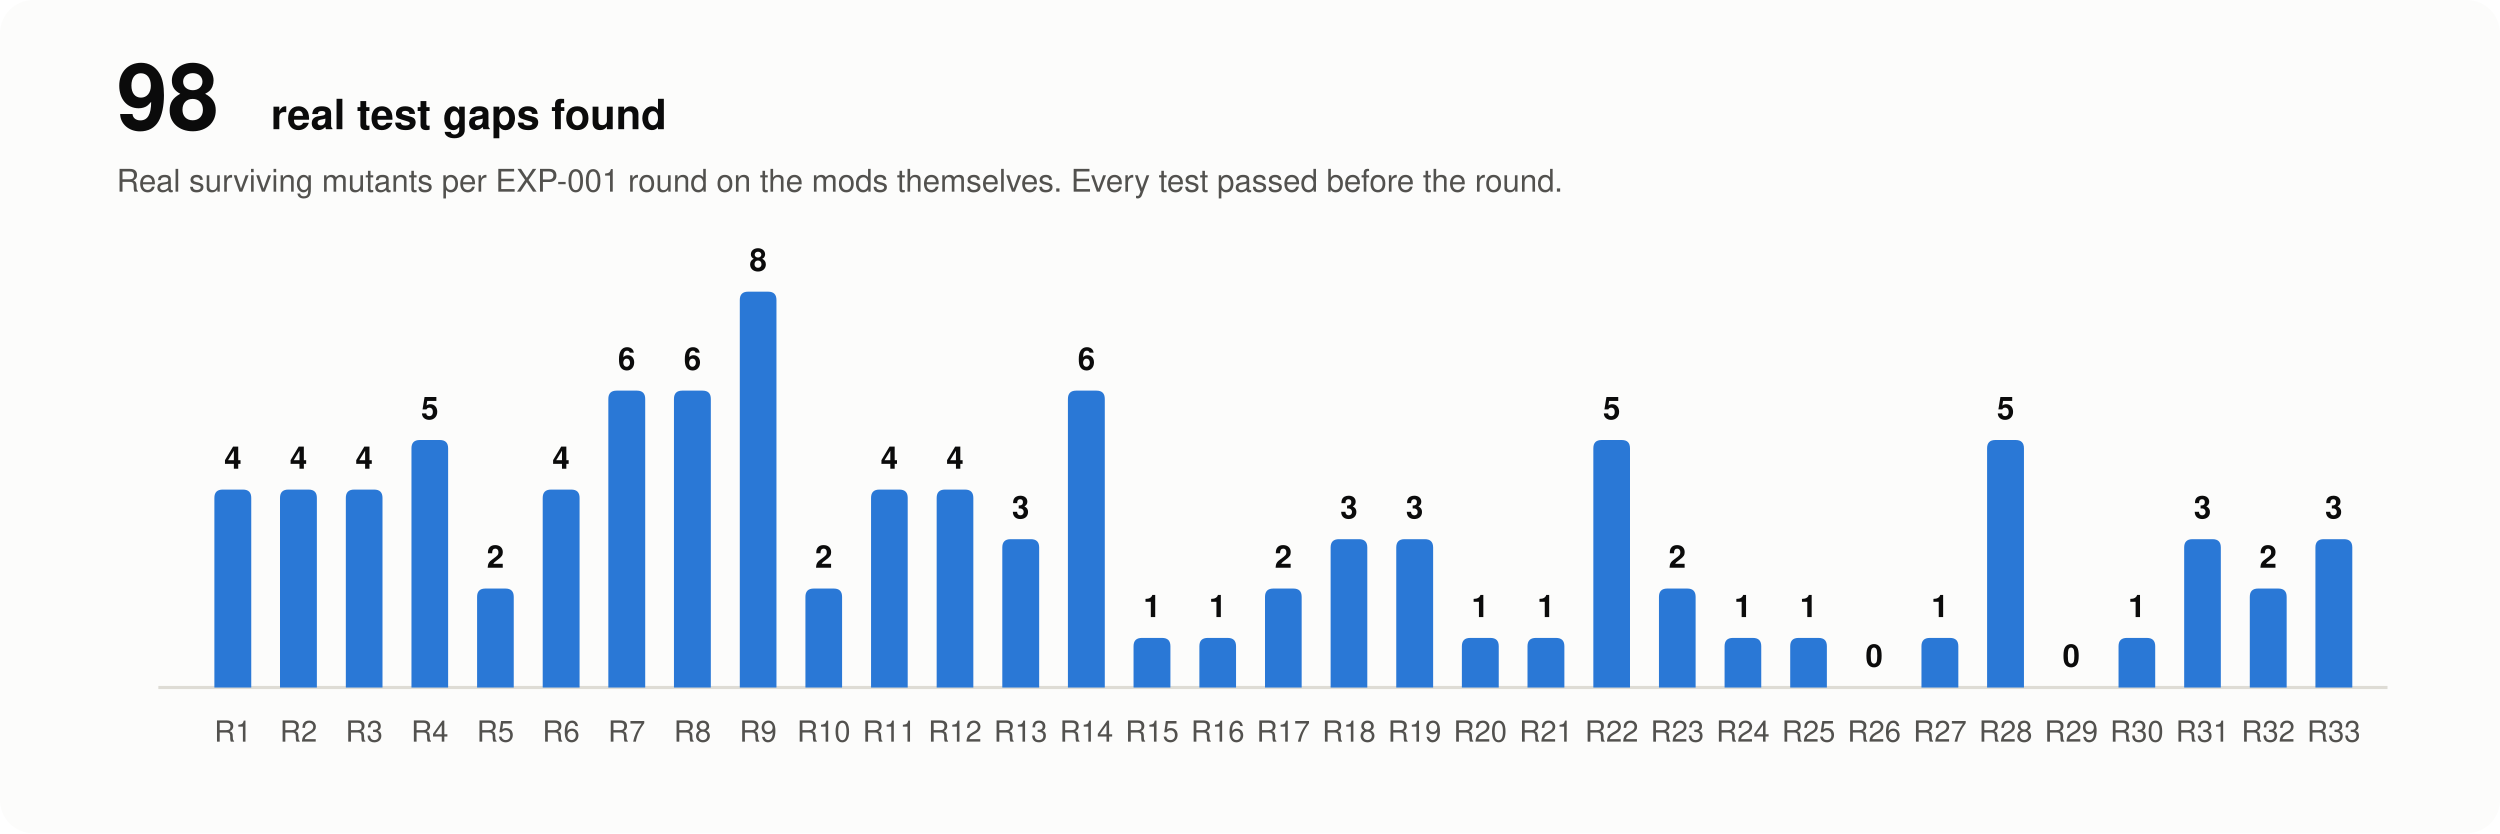
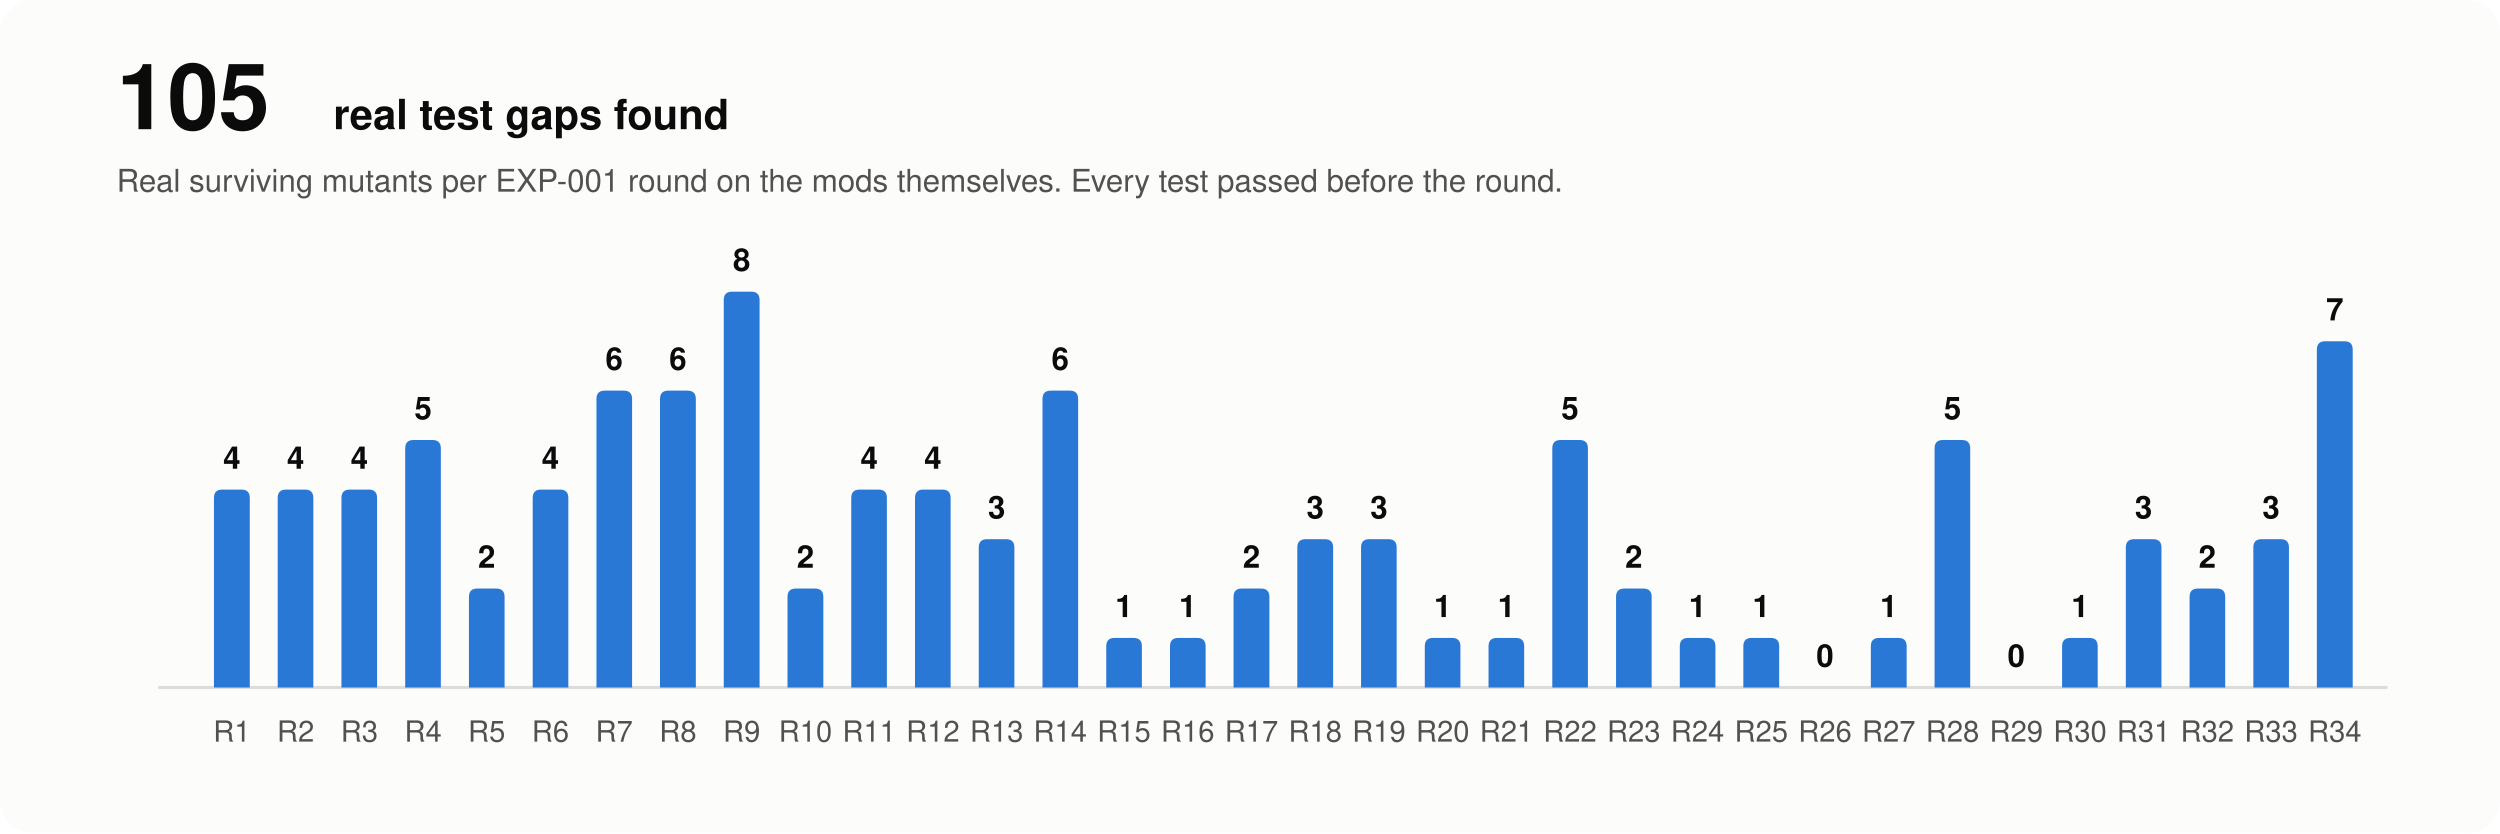
- <svg xmlns="http://www.w3.org/2000/svg" viewBox="0 0 1200 400" width="1200" height="400" role="img" aria-label="98 real test gaps found in 33 rounds" font-family="ui-sans-serif, -apple-system, 'Segoe UI', Helvetica, Arial, sans-serif">
+ <svg xmlns="http://www.w3.org/2000/svg" viewBox="0 0 1200 400" width="1200" height="400" role="img" aria-label="105 real test gaps found in 34 rounds" font-family="ui-sans-serif, -apple-system, 'Segoe UI', Helvetica, Arial, sans-serif">
  <style>
  .sup { fill: #fcfcfb; } .sup2 { fill: #f3f2ef; } .borda { stroke: #dedcd5; }
  .t1 { fill: #0b0b0b; } .t2 { fill: #52514e; } .t3 { fill: #8a887f; }
  .ac { fill: #2a78d6; } .acs { stroke: #2a78d6; } .acf { fill: #e8f1fb; }
  .ok { fill: #0f7a3d; } .okf { fill: #e3f3e8; }
  @media (prefers-color-scheme: dark) {
    .sup { fill: #1a1a19; } .sup2 { fill: #232322; } .borda { stroke: #3a3936; }
    .t1 { fill: #f0efec; } .t2 { fill: #c3c2b7; } .t3 { fill: #8f8d84; }
    .ac { fill: #3987e5; } .acs { stroke: #3987e5; } .acf { fill: #1d2c40; }
    .ok { fill: #4cc27a; } .okf { fill: #16301f; }
  }
  @media (prefers-reduced-motion: reduce) { * { animation: none !important; } }

  .barra { transform-box: fill-box; transform-origin: bottom; animation: cresce 1.1s cubic-bezier(.2,.8,.2,1); }
  @keyframes cresce { from { transform: scaleY(0); } to { transform: scaleY(1); } }
</style>
  <rect width="1200" height="400" rx="16" class="sup" />
-   <text x="56" y="62" font-size="44" font-weight="800" class="t1">98</text>
-   <text x="130" y="62" font-size="20" font-weight="700" class="t1">real test gaps found</text>
+   <text x="56" y="62" font-size="44" font-weight="800" class="t1">105</text>
+   <text x="160" y="62" font-size="20" font-weight="700" class="t1">real test gaps found</text>
  <text x="56" y="92" font-size="15" class="t2">Real surviving mutants per EXP-001 round on the mods themselves. Every test passed before the round.</text>
  <line x1="76" y1="330" x2="1146" y2="330" class="borda" stroke-width="1.5" />
  <g class="barra">
-     <path d="M102.9,330 L102.9,239.0 Q102.9,235.0 106.9,235.0 L116.6,235.0 Q120.6,235.0 120.6,239.0 L120.6,330 Z" class="ac" />
+     <path d="M102.7,330 L102.7,239.0 Q102.7,235.0 106.7,235.0 L115.9,235.0 Q119.9,235.0 119.9,239.0 L119.9,330 Z" class="ac" />
  </g>
-   <text x="111.8" y="225.0" font-size="15" font-weight="700" class="t1" text-anchor="middle">4</text>
-   <text x="111.8" y="356" font-size="14" class="t2" text-anchor="middle">R1</text>
+   <text x="111.3" y="225.0" font-size="15" font-weight="700" class="t1" text-anchor="middle">4</text>
+   <text x="111.3" y="356" font-size="14" class="t2" text-anchor="middle">R1</text>
  <g class="barra">
-     <path d="M134.4,330 L134.4,239.0 Q134.4,235.0 138.4,235.0 L148.1,235.0 Q152.1,235.0 152.1,239.0 L152.1,330 Z" class="ac" />
+     <path d="M133.3,330 L133.3,239.0 Q133.3,235.0 137.3,235.0 L146.4,235.0 Q150.4,235.0 150.4,239.0 L150.4,330 Z" class="ac" />
  </g>
-   <text x="143.3" y="225.0" font-size="15" font-weight="700" class="t1" text-anchor="middle">4</text>
-   <text x="143.3" y="356" font-size="14" class="t2" text-anchor="middle">R2</text>
+   <text x="141.9" y="225.0" font-size="15" font-weight="700" class="t1" text-anchor="middle">4</text>
+   <text x="141.9" y="356" font-size="14" class="t2" text-anchor="middle">R2</text>
  <g class="barra">
-     <path d="M166.0,330 L166.0,239.0 Q166.0,235.0 170.0,235.0 L179.6,235.0 Q183.6,235.0 183.6,239.0 L183.6,330 Z" class="ac" />
+     <path d="M163.9,330 L163.9,239.0 Q163.9,235.0 167.9,235.0 L177.0,235.0 Q181.0,235.0 181.0,239.0 L181.0,330 Z" class="ac" />
  </g>
-   <text x="174.8" y="225.0" font-size="15" font-weight="700" class="t1" text-anchor="middle">4</text>
-   <text x="174.8" y="356" font-size="14" class="t2" text-anchor="middle">R3</text>
+   <text x="172.5" y="225.0" font-size="15" font-weight="700" class="t1" text-anchor="middle">4</text>
+   <text x="172.5" y="356" font-size="14" class="t2" text-anchor="middle">R3</text>
  <g class="barra">
-     <path d="M197.5,330 L197.5,215.2 Q197.5,211.2 201.5,211.2 L211.1,211.2 Q215.1,211.2 215.1,215.2 L215.1,330 Z" class="ac" />
+     <path d="M194.5,330 L194.5,215.2 Q194.5,211.2 198.5,211.2 L207.6,211.2 Q211.6,211.2 211.6,215.2 L211.6,330 Z" class="ac" />
  </g>
-   <text x="206.3" y="201.2" font-size="15" font-weight="700" class="t1" text-anchor="middle">5</text>
-   <text x="206.3" y="356" font-size="14" class="t2" text-anchor="middle">R4</text>
+   <text x="203.1" y="201.2" font-size="15" font-weight="700" class="t1" text-anchor="middle">5</text>
+   <text x="203.1" y="356" font-size="14" class="t2" text-anchor="middle">R4</text>
  <g class="barra">
-     <path d="M229.0,330 L229.0,286.5 Q229.0,282.5 233.0,282.5 L242.6,282.5 Q246.6,282.5 246.6,286.5 L246.6,330 Z" class="ac" />
+     <path d="M225.1,330 L225.1,286.5 Q225.1,282.5 229.1,282.5 L238.2,282.5 Q242.2,282.5 242.2,286.5 L242.2,330 Z" class="ac" />
  </g>
-   <text x="237.8" y="272.5" font-size="15" font-weight="700" class="t1" text-anchor="middle">2</text>
-   <text x="237.8" y="356" font-size="14" class="t2" text-anchor="middle">R5</text>
+   <text x="233.6" y="272.5" font-size="15" font-weight="700" class="t1" text-anchor="middle">2</text>
+   <text x="233.6" y="356" font-size="14" class="t2" text-anchor="middle">R5</text>
  <g class="barra">
-     <path d="M260.5,330 L260.5,239.0 Q260.5,235.0 264.5,235.0 L274.2,235.0 Q278.2,235.0 278.2,239.0 L278.2,330 Z" class="ac" />
+     <path d="M255.7,330 L255.7,239.0 Q255.7,235.0 259.7,235.0 L268.8,235.0 Q272.8,235.0 272.8,239.0 L272.8,330 Z" class="ac" />
  </g>
-   <text x="269.3" y="225.0" font-size="15" font-weight="700" class="t1" text-anchor="middle">4</text>
-   <text x="269.3" y="356" font-size="14" class="t2" text-anchor="middle">R6</text>
+   <text x="264.2" y="225.0" font-size="15" font-weight="700" class="t1" text-anchor="middle">4</text>
+   <text x="264.2" y="356" font-size="14" class="t2" text-anchor="middle">R6</text>
  <g class="barra">
-     <path d="M292.0,330 L292.0,191.5 Q292.0,187.5 296.0,187.5 L305.7,187.5 Q309.7,187.5 309.7,191.5 L309.7,330 Z" class="ac" />
+     <path d="M286.3,330 L286.3,191.5 Q286.3,187.5 290.3,187.5 L299.4,187.5 Q303.4,187.5 303.4,191.5 L303.4,330 Z" class="ac" />
  </g>
-   <text x="300.8" y="177.5" font-size="15" font-weight="700" class="t1" text-anchor="middle">6</text>
-   <text x="300.8" y="356" font-size="14" class="t2" text-anchor="middle">R7</text>
+   <text x="294.8" y="177.5" font-size="15" font-weight="700" class="t1" text-anchor="middle">6</text>
+   <text x="294.8" y="356" font-size="14" class="t2" text-anchor="middle">R7</text>
  <g class="barra">
-     <path d="M323.5,330 L323.5,191.5 Q323.5,187.5 327.5,187.5 L337.2,187.5 Q341.2,187.5 341.2,191.5 L341.2,330 Z" class="ac" />
+     <path d="M316.8,330 L316.8,191.5 Q316.8,187.5 320.8,187.5 L330.0,187.5 Q334.0,187.5 334.0,191.5 L334.0,330 Z" class="ac" />
  </g>
-   <text x="332.4" y="177.5" font-size="15" font-weight="700" class="t1" text-anchor="middle">6</text>
-   <text x="332.4" y="356" font-size="14" class="t2" text-anchor="middle">R8</text>
+   <text x="325.4" y="177.5" font-size="15" font-weight="700" class="t1" text-anchor="middle">6</text>
+   <text x="325.4" y="356" font-size="14" class="t2" text-anchor="middle">R8</text>
  <g class="barra">
-     <path d="M355.1,330 L355.1,144.0 Q355.1,140.0 359.1,140.0 L368.7,140.0 Q372.7,140.0 372.7,144.0 L372.7,330 Z" class="ac" />
+     <path d="M347.4,330 L347.4,144.0 Q347.4,140.0 351.4,140.0 L360.6,140.0 Q364.6,140.0 364.6,144.0 L364.6,330 Z" class="ac" />
  </g>
-   <text x="363.9" y="130.0" font-size="15" font-weight="700" class="t1" text-anchor="middle">8</text>
-   <text x="363.9" y="356" font-size="14" class="t2" text-anchor="middle">R9</text>
+   <text x="356.0" y="130.0" font-size="15" font-weight="700" class="t1" text-anchor="middle">8</text>
+   <text x="356.0" y="356" font-size="14" class="t2" text-anchor="middle">R9</text>
  <g class="barra">
-     <path d="M386.6,330 L386.6,286.5 Q386.6,282.5 390.6,282.5 L400.2,282.5 Q404.2,282.5 404.2,286.5 L404.2,330 Z" class="ac" />
+     <path d="M378.0,330 L378.0,286.5 Q378.0,282.5 382.0,282.5 L391.2,282.5 Q395.2,282.5 395.2,286.5 L395.2,330 Z" class="ac" />
  </g>
-   <text x="395.4" y="272.5" font-size="15" font-weight="700" class="t1" text-anchor="middle">2</text>
-   <text x="395.4" y="356" font-size="14" class="t2" text-anchor="middle">R10</text>
+   <text x="386.6" y="272.5" font-size="15" font-weight="700" class="t1" text-anchor="middle">2</text>
+   <text x="386.6" y="356" font-size="14" class="t2" text-anchor="middle">R10</text>
  <g class="barra">
-     <path d="M418.1,330 L418.1,239.0 Q418.1,235.0 422.1,235.0 L431.7,235.0 Q435.7,235.0 435.7,239.0 L435.7,330 Z" class="ac" />
+     <path d="M408.6,330 L408.6,239.0 Q408.6,235.0 412.6,235.0 L421.7,235.0 Q425.7,235.0 425.7,239.0 L425.7,330 Z" class="ac" />
  </g>
-   <text x="426.9" y="225.0" font-size="15" font-weight="700" class="t1" text-anchor="middle">4</text>
-   <text x="426.9" y="356" font-size="14" class="t2" text-anchor="middle">R11</text>
+   <text x="417.2" y="225.0" font-size="15" font-weight="700" class="t1" text-anchor="middle">4</text>
+   <text x="417.2" y="356" font-size="14" class="t2" text-anchor="middle">R11</text>
  <g class="barra">
-     <path d="M449.6,330 L449.6,239.0 Q449.6,235.0 453.6,235.0 L463.2,235.0 Q467.2,235.0 467.2,239.0 L467.2,330 Z" class="ac" />
+     <path d="M439.2,330 L439.2,239.0 Q439.2,235.0 443.2,235.0 L452.3,235.0 Q456.3,235.0 456.3,239.0 L456.3,330 Z" class="ac" />
  </g>
-   <text x="458.4" y="225.0" font-size="15" font-weight="700" class="t1" text-anchor="middle">4</text>
-   <text x="458.4" y="356" font-size="14" class="t2" text-anchor="middle">R12</text>
+   <text x="447.8" y="225.0" font-size="15" font-weight="700" class="t1" text-anchor="middle">4</text>
+   <text x="447.8" y="356" font-size="14" class="t2" text-anchor="middle">R12</text>
  <g class="barra">
-     <path d="M481.1,330 L481.1,262.8 Q481.1,258.8 485.1,258.8 L494.8,258.8 Q498.8,258.8 498.8,262.8 L498.8,330 Z" class="ac" />
+     <path d="M469.8,330 L469.8,262.8 Q469.8,258.8 473.8,258.8 L482.9,258.8 Q486.9,258.8 486.9,262.8 L486.9,330 Z" class="ac" />
  </g>
-   <text x="489.9" y="248.8" font-size="15" font-weight="700" class="t1" text-anchor="middle">3</text>
-   <text x="489.9" y="356" font-size="14" class="t2" text-anchor="middle">R13</text>
+   <text x="478.4" y="248.8" font-size="15" font-weight="700" class="t1" text-anchor="middle">3</text>
+   <text x="478.4" y="356" font-size="14" class="t2" text-anchor="middle">R13</text>
  <g class="barra">
-     <path d="M512.6,330 L512.6,191.5 Q512.6,187.5 516.6,187.5 L526.3,187.5 Q530.3,187.5 530.3,191.5 L530.3,330 Z" class="ac" />
+     <path d="M500.4,330 L500.4,191.5 Q500.4,187.5 504.4,187.5 L513.5,187.5 Q517.5,187.5 517.5,191.5 L517.5,330 Z" class="ac" />
  </g>
-   <text x="521.5" y="177.5" font-size="15" font-weight="700" class="t1" text-anchor="middle">6</text>
-   <text x="521.5" y="356" font-size="14" class="t2" text-anchor="middle">R14</text>
+   <text x="508.9" y="177.5" font-size="15" font-weight="700" class="t1" text-anchor="middle">6</text>
+   <text x="508.9" y="356" font-size="14" class="t2" text-anchor="middle">R14</text>
  <g class="barra">
-     <path d="M544.1,330 L544.1,310.2 Q544.1,306.2 548.1,306.2 L557.8,306.2 Q561.8,306.2 561.8,310.2 L561.8,330 Z" class="ac" />
+     <path d="M531.0,330 L531.0,310.2 Q531.0,306.2 535.0,306.2 L544.1,306.2 Q548.1,306.2 548.1,310.2 L548.1,330 Z" class="ac" />
  </g>
-   <text x="553.0" y="296.2" font-size="15" font-weight="700" class="t1" text-anchor="middle">1</text>
-   <text x="553.0" y="356" font-size="14" class="t2" text-anchor="middle">R15</text>
+   <text x="539.5" y="296.2" font-size="15" font-weight="700" class="t1" text-anchor="middle">1</text>
+   <text x="539.5" y="356" font-size="14" class="t2" text-anchor="middle">R15</text>
  <g class="barra">
-     <path d="M575.7,330 L575.7,310.2 Q575.7,306.2 579.7,306.2 L589.3,306.2 Q593.3,306.2 593.3,310.2 L593.3,330 Z" class="ac" />
+     <path d="M561.6,330 L561.6,310.2 Q561.6,306.2 565.6,306.2 L574.7,306.2 Q578.7,306.2 578.7,310.2 L578.7,330 Z" class="ac" />
  </g>
-   <text x="584.5" y="296.2" font-size="15" font-weight="700" class="t1" text-anchor="middle">1</text>
-   <text x="584.5" y="356" font-size="14" class="t2" text-anchor="middle">R16</text>
+   <text x="570.1" y="296.2" font-size="15" font-weight="700" class="t1" text-anchor="middle">1</text>
+   <text x="570.1" y="356" font-size="14" class="t2" text-anchor="middle">R16</text>
  <g class="barra">
-     <path d="M607.2,330 L607.2,286.5 Q607.2,282.5 611.2,282.5 L620.8,282.5 Q624.8,282.5 624.8,286.5 L624.8,330 Z" class="ac" />
+     <path d="M592.1,330 L592.1,286.5 Q592.1,282.5 596.1,282.5 L605.3,282.5 Q609.3,282.5 609.3,286.5 L609.3,330 Z" class="ac" />
  </g>
-   <text x="616.0" y="272.5" font-size="15" font-weight="700" class="t1" text-anchor="middle">2</text>
-   <text x="616.0" y="356" font-size="14" class="t2" text-anchor="middle">R17</text>
+   <text x="600.7" y="272.5" font-size="15" font-weight="700" class="t1" text-anchor="middle">2</text>
+   <text x="600.7" y="356" font-size="14" class="t2" text-anchor="middle">R17</text>
  <g class="barra">
-     <path d="M638.7,330 L638.7,262.8 Q638.7,258.8 642.7,258.8 L652.3,258.8 Q656.3,258.8 656.3,262.8 L656.3,330 Z" class="ac" />
+     <path d="M622.7,330 L622.7,262.8 Q622.7,258.8 626.7,258.8 L635.9,258.8 Q639.9,258.8 639.9,262.8 L639.9,330 Z" class="ac" />
  </g>
-   <text x="647.5" y="248.8" font-size="15" font-weight="700" class="t1" text-anchor="middle">3</text>
-   <text x="647.5" y="356" font-size="14" class="t2" text-anchor="middle">R18</text>
+   <text x="631.3" y="248.8" font-size="15" font-weight="700" class="t1" text-anchor="middle">3</text>
+   <text x="631.3" y="356" font-size="14" class="t2" text-anchor="middle">R18</text>
  <g class="barra">
-     <path d="M670.2,330 L670.2,262.8 Q670.2,258.8 674.2,258.8 L683.9,258.8 Q687.9,258.8 687.9,262.8 L687.9,330 Z" class="ac" />
+     <path d="M653.3,330 L653.3,262.8 Q653.3,258.8 657.3,258.8 L666.4,258.8 Q670.4,258.8 670.4,262.8 L670.4,330 Z" class="ac" />
  </g>
-   <text x="679.0" y="248.8" font-size="15" font-weight="700" class="t1" text-anchor="middle">3</text>
-   <text x="679.0" y="356" font-size="14" class="t2" text-anchor="middle">R19</text>
+   <text x="661.9" y="248.8" font-size="15" font-weight="700" class="t1" text-anchor="middle">3</text>
+   <text x="661.9" y="356" font-size="14" class="t2" text-anchor="middle">R19</text>
  <g class="barra">
-     <path d="M701.7,330 L701.7,310.2 Q701.7,306.2 705.7,306.2 L715.4,306.2 Q719.4,306.2 719.4,310.2 L719.4,330 Z" class="ac" />
+     <path d="M683.9,330 L683.9,310.2 Q683.9,306.2 687.9,306.2 L697.0,306.2 Q701.0,306.2 701.0,310.2 L701.0,330 Z" class="ac" />
  </g>
-   <text x="710.5" y="296.2" font-size="15" font-weight="700" class="t1" text-anchor="middle">1</text>
-   <text x="710.5" y="356" font-size="14" class="t2" text-anchor="middle">R20</text>
+   <text x="692.5" y="296.2" font-size="15" font-weight="700" class="t1" text-anchor="middle">1</text>
+   <text x="692.5" y="356" font-size="14" class="t2" text-anchor="middle">R20</text>
  <g class="barra">
-     <path d="M733.2,330 L733.2,310.2 Q733.2,306.2 737.2,306.2 L746.9,306.2 Q750.9,306.2 750.9,310.2 L750.9,330 Z" class="ac" />
+     <path d="M714.5,330 L714.5,310.2 Q714.5,306.2 718.5,306.2 L727.6,306.2 Q731.6,306.2 731.6,310.2 L731.6,330 Z" class="ac" />
  </g>
-   <text x="742.1" y="296.2" font-size="15" font-weight="700" class="t1" text-anchor="middle">1</text>
-   <text x="742.1" y="356" font-size="14" class="t2" text-anchor="middle">R21</text>
+   <text x="723.1" y="296.2" font-size="15" font-weight="700" class="t1" text-anchor="middle">1</text>
+   <text x="723.1" y="356" font-size="14" class="t2" text-anchor="middle">R21</text>
  <g class="barra">
-     <path d="M764.8,330 L764.8,215.2 Q764.8,211.2 768.8,211.2 L778.4,211.2 Q782.4,211.2 782.4,215.2 L782.4,330 Z" class="ac" />
+     <path d="M745.1,330 L745.1,215.2 Q745.1,211.2 749.1,211.2 L758.2,211.2 Q762.2,211.2 762.2,215.2 L762.2,330 Z" class="ac" />
  </g>
-   <text x="773.6" y="201.2" font-size="15" font-weight="700" class="t1" text-anchor="middle">5</text>
-   <text x="773.6" y="356" font-size="14" class="t2" text-anchor="middle">R22</text>
+   <text x="753.6" y="201.2" font-size="15" font-weight="700" class="t1" text-anchor="middle">5</text>
+   <text x="753.6" y="356" font-size="14" class="t2" text-anchor="middle">R22</text>
  <g class="barra">
-     <path d="M796.3,330 L796.3,286.5 Q796.3,282.5 800.3,282.5 L809.9,282.5 Q813.9,282.5 813.9,286.5 L813.9,330 Z" class="ac" />
+     <path d="M775.7,330 L775.7,286.5 Q775.7,282.5 779.7,282.5 L788.8,282.5 Q792.8,282.5 792.8,286.5 L792.8,330 Z" class="ac" />
  </g>
-   <text x="805.1" y="272.5" font-size="15" font-weight="700" class="t1" text-anchor="middle">2</text>
-   <text x="805.1" y="356" font-size="14" class="t2" text-anchor="middle">R23</text>
+   <text x="784.2" y="272.5" font-size="15" font-weight="700" class="t1" text-anchor="middle">2</text>
+   <text x="784.2" y="356" font-size="14" class="t2" text-anchor="middle">R23</text>
  <g class="barra">
-     <path d="M827.8,330 L827.8,310.2 Q827.8,306.2 831.8,306.2 L841.4,306.2 Q845.4,306.2 845.4,310.2 L845.4,330 Z" class="ac" />
+     <path d="M806.3,330 L806.3,310.2 Q806.3,306.2 810.3,306.2 L819.4,306.2 Q823.4,306.2 823.4,310.2 L823.4,330 Z" class="ac" />
  </g>
-   <text x="836.6" y="296.2" font-size="15" font-weight="700" class="t1" text-anchor="middle">1</text>
-   <text x="836.6" y="356" font-size="14" class="t2" text-anchor="middle">R24</text>
+   <text x="814.8" y="296.2" font-size="15" font-weight="700" class="t1" text-anchor="middle">1</text>
+   <text x="814.8" y="356" font-size="14" class="t2" text-anchor="middle">R24</text>
  <g class="barra">
-     <path d="M859.3,330 L859.3,310.2 Q859.3,306.2 863.3,306.2 L872.9,306.2 Q876.9,306.2 876.9,310.2 L876.9,330 Z" class="ac" />
+     <path d="M836.8,330 L836.8,310.2 Q836.8,306.2 840.8,306.2 L850.0,306.2 Q854.0,306.2 854.0,310.2 L854.0,330 Z" class="ac" />
  </g>
-   <text x="868.1" y="296.2" font-size="15" font-weight="700" class="t1" text-anchor="middle">1</text>
-   <text x="868.1" y="356" font-size="14" class="t2" text-anchor="middle">R25</text>
+   <text x="845.4" y="296.2" font-size="15" font-weight="700" class="t1" text-anchor="middle">1</text>
+   <text x="845.4" y="356" font-size="14" class="t2" text-anchor="middle">R25</text>
  <g class="barra">
-     <path d="M890.8,330 L890.8,330.0 Q890.8,330.0 890.8,330.0 L908.5,330.0 Q908.5,330.0 908.5,330.0 L908.5,330 Z" class="ac" />
+     <path d="M867.4,330 L867.4,330.0 Q867.4,330.0 867.4,330.0 L884.6,330.0 Q884.6,330.0 884.6,330.0 L884.6,330 Z" class="ac" />
  </g>
-   <text x="899.6" y="320.0" font-size="15" font-weight="700" class="t1" text-anchor="middle">0</text>
-   <text x="899.6" y="356" font-size="14" class="t2" text-anchor="middle">R26</text>
+   <text x="876.0" y="320.0" font-size="15" font-weight="700" class="t1" text-anchor="middle">0</text>
+   <text x="876.0" y="356" font-size="14" class="t2" text-anchor="middle">R26</text>
  <g class="barra">
-     <path d="M922.3,330 L922.3,310.2 Q922.3,306.2 926.3,306.2 L936.0,306.2 Q940.0,306.2 940.0,310.2 L940.0,330 Z" class="ac" />
+     <path d="M898.0,330 L898.0,310.2 Q898.0,306.2 902.0,306.2 L911.2,306.2 Q915.2,306.2 915.2,310.2 L915.2,330 Z" class="ac" />
  </g>
-   <text x="931.2" y="296.2" font-size="15" font-weight="700" class="t1" text-anchor="middle">1</text>
-   <text x="931.2" y="356" font-size="14" class="t2" text-anchor="middle">R27</text>
+   <text x="906.6" y="296.2" font-size="15" font-weight="700" class="t1" text-anchor="middle">1</text>
+   <text x="906.6" y="356" font-size="14" class="t2" text-anchor="middle">R27</text>
  <g class="barra">
-     <path d="M953.8,330 L953.8,215.2 Q953.8,211.2 957.8,211.2 L967.5,211.2 Q971.5,211.2 971.5,215.2 L971.5,330 Z" class="ac" />
+     <path d="M928.6,330 L928.6,215.2 Q928.6,211.2 932.6,211.2 L941.7,211.2 Q945.7,211.2 945.7,215.2 L945.7,330 Z" class="ac" />
  </g>
-   <text x="962.7" y="201.2" font-size="15" font-weight="700" class="t1" text-anchor="middle">5</text>
-   <text x="962.7" y="356" font-size="14" class="t2" text-anchor="middle">R28</text>
+   <text x="937.2" y="201.2" font-size="15" font-weight="700" class="t1" text-anchor="middle">5</text>
+   <text x="937.2" y="356" font-size="14" class="t2" text-anchor="middle">R28</text>
  <g class="barra">
-     <path d="M985.4,330 L985.4,330.0 Q985.4,330.0 985.4,330.0 L1003.0,330.0 Q1003.0,330.0 1003.0,330.0 L1003.0,330 Z" class="ac" />
+     <path d="M959.2,330 L959.2,330.0 Q959.2,330.0 959.2,330.0 L976.3,330.0 Q976.3,330.0 976.3,330.0 L976.3,330 Z" class="ac" />
  </g>
-   <text x="994.2" y="320.0" font-size="15" font-weight="700" class="t1" text-anchor="middle">0</text>
-   <text x="994.2" y="356" font-size="14" class="t2" text-anchor="middle">R29</text>
+   <text x="967.8" y="320.0" font-size="15" font-weight="700" class="t1" text-anchor="middle">0</text>
+   <text x="967.8" y="356" font-size="14" class="t2" text-anchor="middle">R29</text>
  <g class="barra">
-     <path d="M1016.9,330 L1016.9,310.2 Q1016.9,306.2 1020.9,306.2 L1030.5,306.2 Q1034.5,306.2 1034.5,310.2 L1034.5,330 Z" class="ac" />
+     <path d="M989.8,330 L989.8,310.2 Q989.8,306.2 993.8,306.2 L1002.9,306.2 Q1006.9,306.2 1006.9,310.2 L1006.9,330 Z" class="ac" />
  </g>
-   <text x="1025.7" y="296.2" font-size="15" font-weight="700" class="t1" text-anchor="middle">1</text>
-   <text x="1025.7" y="356" font-size="14" class="t2" text-anchor="middle">R30</text>
+   <text x="998.4" y="296.2" font-size="15" font-weight="700" class="t1" text-anchor="middle">1</text>
+   <text x="998.4" y="356" font-size="14" class="t2" text-anchor="middle">R30</text>
  <g class="barra">
-     <path d="M1048.4,330 L1048.4,262.8 Q1048.4,258.8 1052.4,258.8 L1062.0,258.8 Q1066.0,258.8 1066.0,262.8 L1066.0,330 Z" class="ac" />
+     <path d="M1020.4,330 L1020.4,262.8 Q1020.4,258.8 1024.4,258.8 L1033.5,258.8 Q1037.5,258.8 1037.5,262.8 L1037.5,330 Z" class="ac" />
  </g>
-   <text x="1057.2" y="248.8" font-size="15" font-weight="700" class="t1" text-anchor="middle">3</text>
-   <text x="1057.2" y="356" font-size="14" class="t2" text-anchor="middle">R31</text>
+   <text x="1028.9" y="248.8" font-size="15" font-weight="700" class="t1" text-anchor="middle">3</text>
+   <text x="1028.9" y="356" font-size="14" class="t2" text-anchor="middle">R31</text>
  <g class="barra">
-     <path d="M1079.9,330 L1079.9,286.5 Q1079.9,282.5 1083.9,282.5 L1093.6,282.5 Q1097.6,282.5 1097.6,286.5 L1097.6,330 Z" class="ac" />
+     <path d="M1051.0,330 L1051.0,286.5 Q1051.0,282.5 1055.0,282.5 L1064.1,282.5 Q1068.1,282.5 1068.1,286.5 L1068.1,330 Z" class="ac" />
  </g>
-   <text x="1088.7" y="272.5" font-size="15" font-weight="700" class="t1" text-anchor="middle">2</text>
-   <text x="1088.7" y="356" font-size="14" class="t2" text-anchor="middle">R32</text>
+   <text x="1059.5" y="272.5" font-size="15" font-weight="700" class="t1" text-anchor="middle">2</text>
+   <text x="1059.5" y="356" font-size="14" class="t2" text-anchor="middle">R32</text>
  <g class="barra">
-     <path d="M1111.4,330 L1111.4,262.8 Q1111.4,258.8 1115.4,258.8 L1125.1,258.8 Q1129.1,258.8 1129.1,262.8 L1129.1,330 Z" class="ac" />
+     <path d="M1081.6,330 L1081.6,262.8 Q1081.6,258.8 1085.6,258.8 L1094.7,258.8 Q1098.7,258.8 1098.7,262.8 L1098.7,330 Z" class="ac" />
  </g>
-   <text x="1120.2" y="248.8" font-size="15" font-weight="700" class="t1" text-anchor="middle">3</text>
-   <text x="1120.2" y="356" font-size="14" class="t2" text-anchor="middle">R33</text>
+   <text x="1090.1" y="248.8" font-size="15" font-weight="700" class="t1" text-anchor="middle">3</text>
+   <text x="1090.1" y="356" font-size="14" class="t2" text-anchor="middle">R33</text>
+   <g class="barra">
+     <path d="M1112.1,330 L1112.1,167.8 Q1112.1,163.8 1116.1,163.8 L1125.3,163.8 Q1129.3,163.8 1129.3,167.8 L1129.3,330 Z" class="ac" />
+   </g>
+   <text x="1120.7" y="153.8" font-size="15" font-weight="700" class="t1" text-anchor="middle">7</text>
+   <text x="1120.7" y="356" font-size="14" class="t2" text-anchor="middle">R34</text>
</svg>
